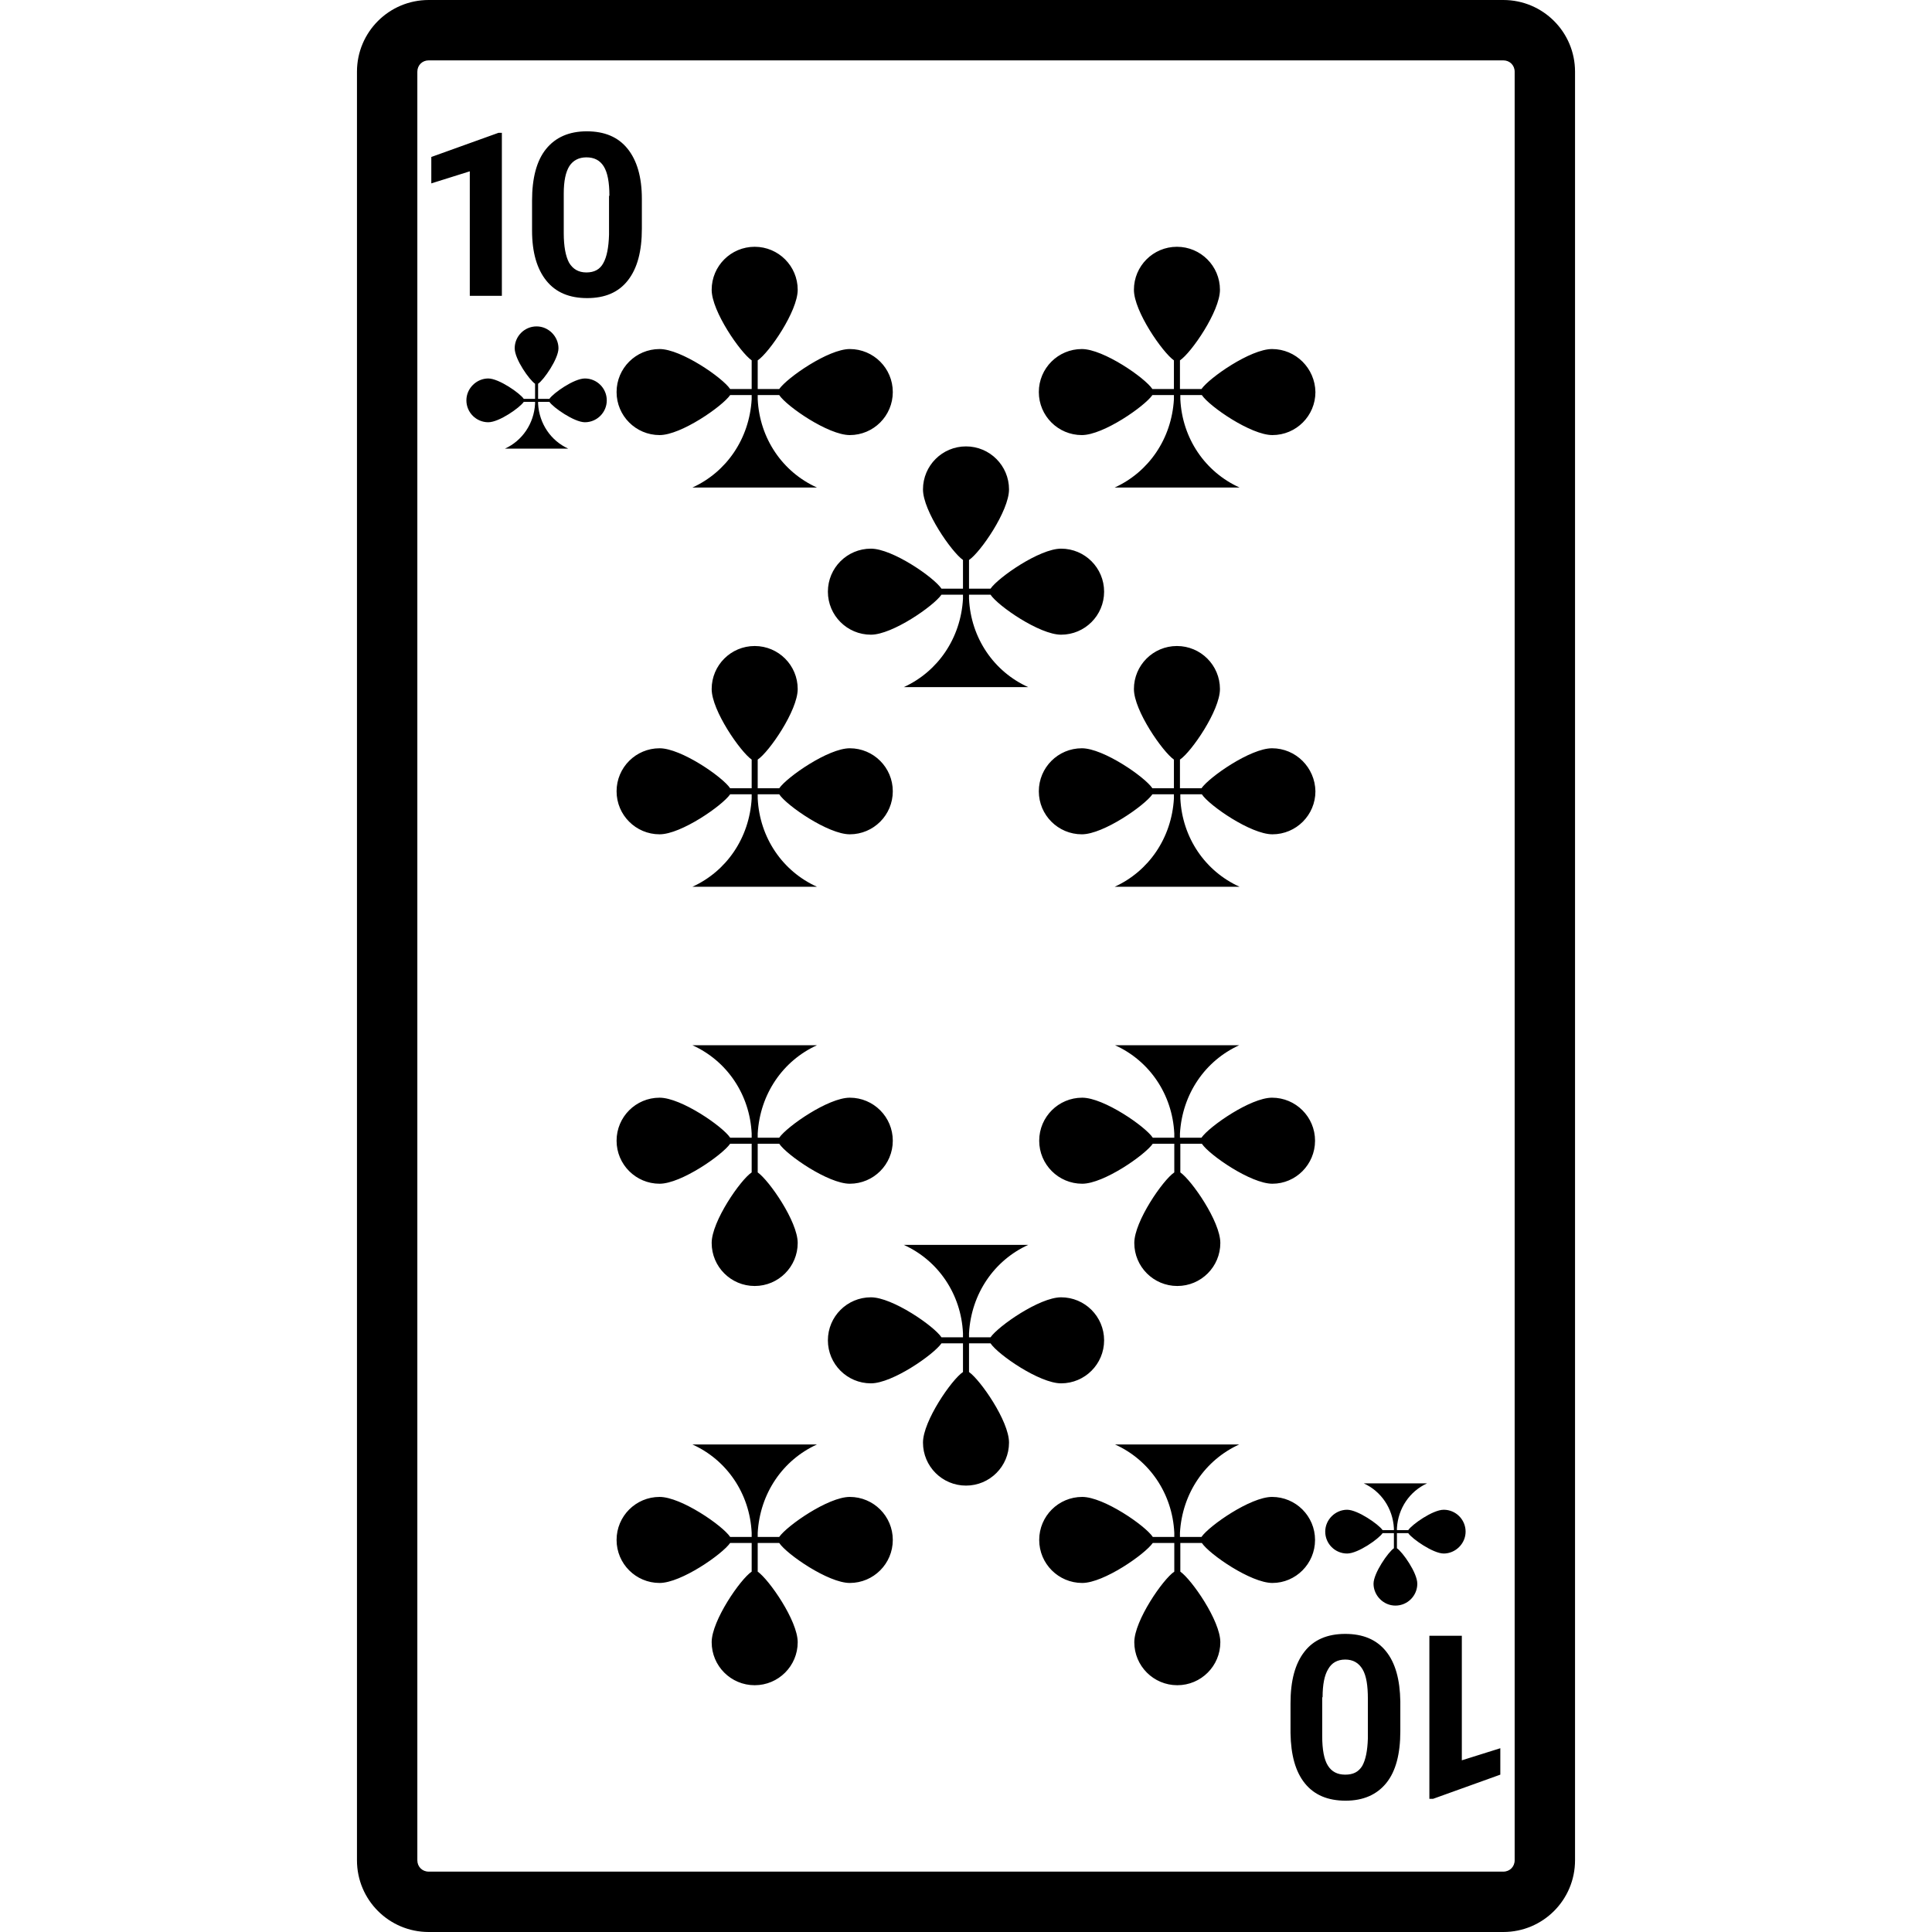
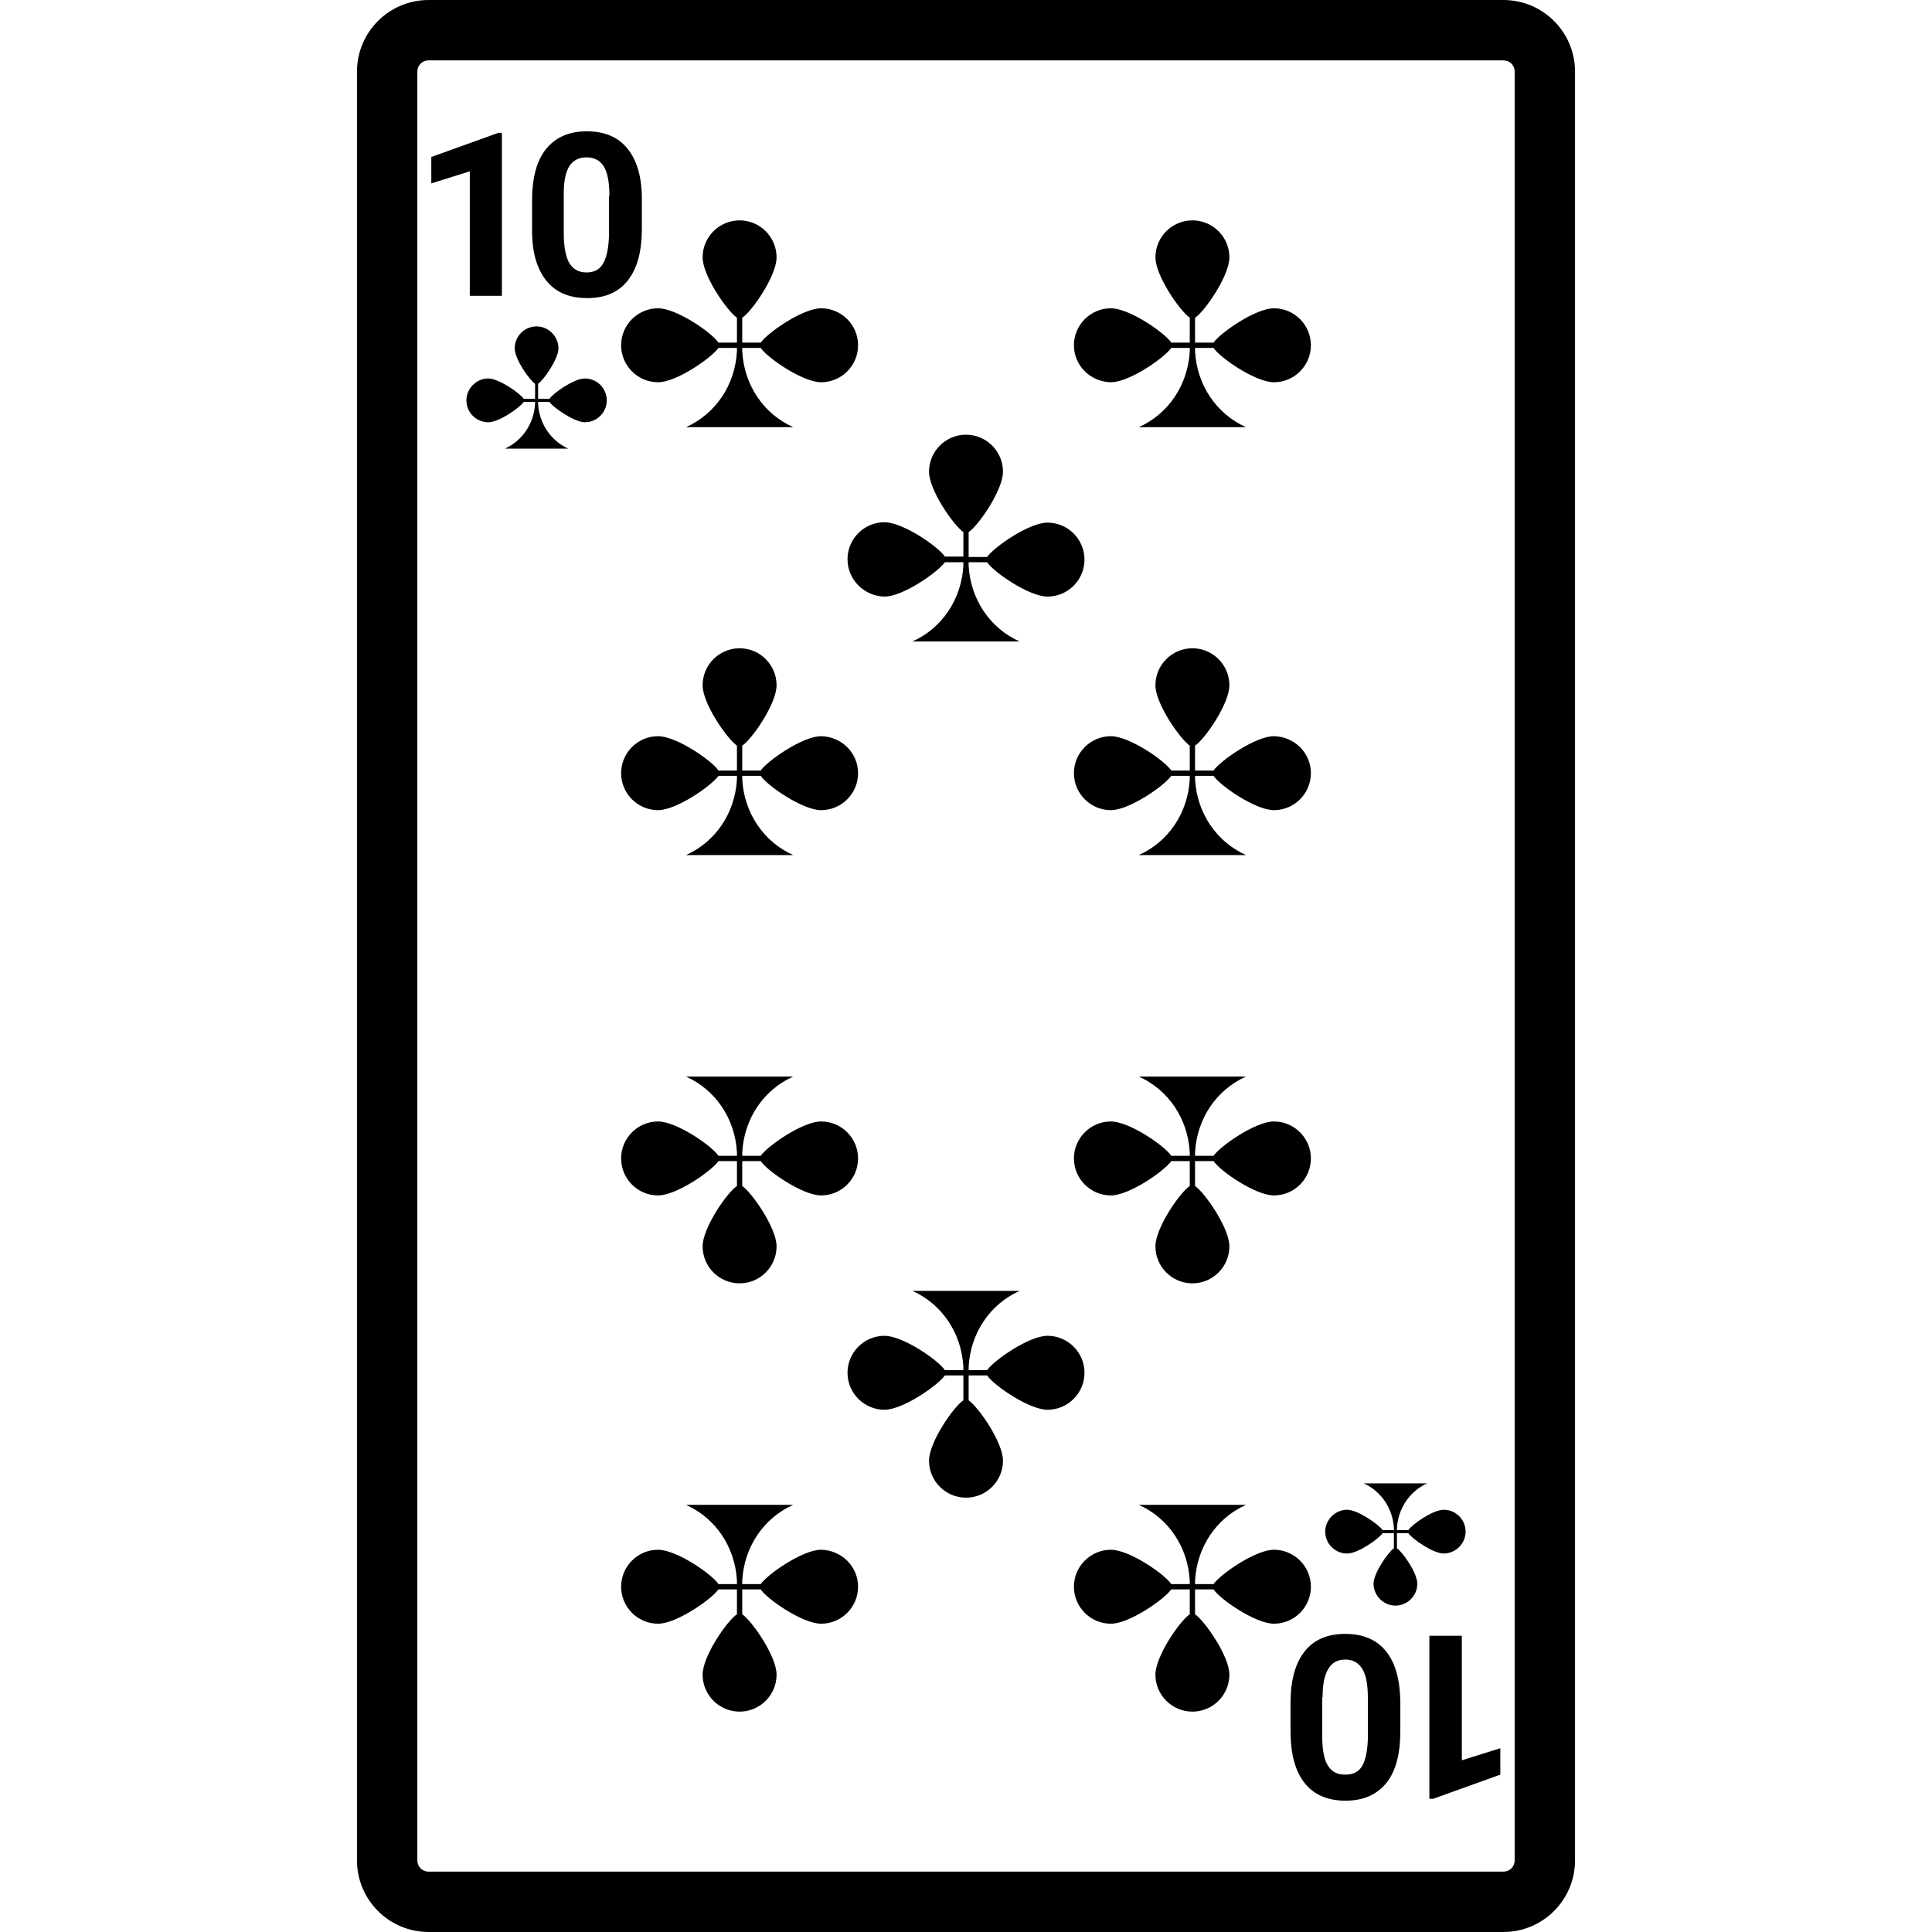
- <svg xmlns="http://www.w3.org/2000/svg" version="1.1" x="0" y="0" viewBox="0 0 512 512" xml:space="preserve">
-   <path d="M200.8 303.1v7.6c3 2.1 10.6 13 10.6 18.7 0 6.3-5.1 11.4-11.4 11.4s-11.4-5.1-11.4-11.4c0-5.7 7.6-16.7 10.6-18.7v-7.6h-5.7c-2.1 3-13 10.6-18.7 10.6-6.3 0-11.4-5.1-11.4-11.4s5.1-11.4 11.4-11.4c5.7 0 16.7 7.6 18.7 10.6h5.7v-1.1c-.5-10.4-6.6-19.3-15.7-23.4h33c-9 4.1-15.1 12.9-15.7 23.4v1.1h5.7c2.1-3 13-10.6 18.7-10.6 6.3 0 11.4 5.1 11.4 11.4s-5.1 11.4-11.4 11.4c-5.7 0-16.7-7.6-18.7-10.6h-5.7zm-3.4-200h-3.9c-2-3-13-10.6-18.7-10.6-6.3 0-11.4 5.1-11.4 11.4 0 6.3 5.1 11.4 11.4 11.4 5.7 0 16.6-7.6 18.7-10.6h5.7v1.1c-.6 10.5-6.7 19.3-15.7 23.4h33c-9.1-4.1-15.2-13-15.7-23.4v-1.1h5.7c2 3 13 10.6 18.7 10.6 6.3 0 11.4-5.1 11.4-11.4 0-6.3-5.1-11.4-11.4-11.4-5.7 0-16.6 7.6-18.7 10.6h-5.7v-7.6c3-2 10.6-13 10.6-18.7 0-6.3-5.1-11.4-11.4-11.4s-11.4 5.1-11.4 11.4c0 5.7 7.6 16.6 10.6 18.7v7.6h-1.8zm0 105.8h-3.9c-2-3-13-10.6-18.7-10.6-6.3 0-11.4 5.1-11.4 11.4s5.1 11.4 11.4 11.4c5.7 0 16.6-7.6 18.7-10.6h5.7v1.1c-.6 10.5-6.7 19.3-15.7 23.4h33c-9.1-4.1-15.2-13-15.7-23.4v-1.1h5.7c2 3 13 10.6 18.7 10.6 6.3 0 11.4-5.1 11.4-11.4 0-6.3-5.1-11.4-11.4-11.4-5.7 0-16.6 7.6-18.7 10.6h-5.7v-7.6c3-2 10.6-13 10.6-18.7 0-6.3-5.1-11.4-11.4-11.4s-11.4 5.1-11.4 11.4c0 5.7 7.6 16.6 10.6 18.7v7.6h-1.8zM144.8 74.4c-2.5-3.1-3.8-7.5-3.8-13.3v-7.9c0-6 1.2-10.6 3.7-13.7 2.5-3.1 6.1-4.7 10.8-4.7s8.3 1.5 10.8 4.6c2.5 3.1 3.8 7.5 3.8 13.3v7.9c0 6-1.2 10.5-3.7 13.7s-6.1 4.7-10.8 4.7c-4.7 0-8.3-1.5-10.8-4.6zm4.6-12.6c0 3.5.5 6.1 1.4 7.8 1 1.7 2.5 2.6 4.6 2.6 2.1 0 3.6-.8 4.5-2.5.9-1.6 1.4-4.1 1.5-7.5V51.9h.1c0-3.6-.5-6.2-1.5-7.8-1-1.6-2.5-2.4-4.6-2.4-2 0-3.5.8-4.5 2.3-1 1.6-1.5 4-1.5 7.3v10.5zm105.8 86.6v7.6h-5.7c-2-3-13-10.6-18.7-10.6-6.3 0-11.4 5.1-11.4 11.4s5.1 11.4 11.4 11.4c5.7 0 16.6-7.6 18.7-10.6h5.7v1.1c-.6 10.5-6.7 19.3-15.7 23.4h33c-9.1-4.1-15.2-13-15.7-23.4v-1.1h5.7c2 3 13 10.6 18.7 10.6 6.3 0 11.4-5.1 11.4-11.4 0-6.3-5.1-11.4-11.4-11.4-5.7 0-16.6 7.6-18.7 10.6h-5.7v-7.6c3-2 10.6-13 10.6-18.7 0-6.3-5.1-11.4-11.4-11.4-6.3 0-11.4 5.1-11.4 11.4 0 5.7 7.6 16.6 10.6 18.7zm31.5-33.1c5.7 0 16.6-7.6 18.7-10.6h5.7v1.1c-.6 10.5-6.7 19.3-15.7 23.4h33.1c-9.1-4.1-15.2-13-15.7-23.4v-1.1h5.7c2 3 13 10.6 18.7 10.6 6.3 0 11.4-5.1 11.4-11.4-.1-6.3-5.2-11.4-11.5-11.4-5.7 0-16.6 7.6-18.7 10.6h-5.7v-7.6c3-2 10.6-13 10.6-18.7 0-6.3-5.1-11.4-11.4-11.4s-11.4 5.1-11.4 11.4c0 5.7 7.6 16.6 10.6 18.7v7.6h-5.7c-2-3-13-10.6-18.7-10.6-6.3 0-11.4 5.1-11.4 11.4 0 6.3 5.1 11.4 11.4 11.4zm27.9 187.8h3.9c2 3 13 10.6 18.7 10.6 6.2 0 11.3-5.1 11.3-11.4s-5.1-11.4-11.4-11.4c-5.7 0-16.6 7.6-18.7 10.6h-5.7v-1.1c.6-10.5 6.7-19.3 15.7-23.4h-32.9c9.1 4.1 15.2 13 15.7 23.4v1.1h-5.7c-2-3-13-10.6-18.7-10.6-6.3 0-11.4 5.1-11.4 11.4s5.1 11.4 11.4 11.4c5.7 0 16.6-7.6 18.7-10.6h5.7v7.6c-3 2-10.6 13-10.6 18.7 0 6.3 5.1 11.4 11.4 11.4s11.4-5.1 11.4-11.4c0-5.7-7.6-16.6-10.6-18.7v-7.6h1.8zm22.5-104.8c-5.7 0-16.6 7.6-18.7 10.6h-5.7v-7.6c3-2 10.6-13 10.6-18.7 0-6.3-5.1-11.4-11.4-11.4s-11.4 5.1-11.4 11.4c0 5.7 7.6 16.6 10.6 18.7v7.6h-5.7c-2-3-13-10.6-18.7-10.6-6.3 0-11.4 5.1-11.4 11.4s5.1 11.4 11.4 11.4c5.7 0 16.6-7.6 18.7-10.6h5.7v1.1c-.6 10.5-6.7 19.3-15.7 23.4h33.1c-9.1-4.1-15.2-13-15.7-23.4v-1.1h5.7c2 3 13 10.6 18.7 10.6 6.3 0 11.4-5.1 11.4-11.4-.1-6.3-5.2-11.4-11.5-11.4zm33.1 212v-4h3c1 1.5 6.6 5.4 9.4 5.4 3.1 0 5.8-2.6 5.8-5.8s-2.6-5.8-5.8-5.8c-2.9 0-8.4 3.9-9.4 5.4h-3v-.5c.3-5.3 3.4-9.8 8-11.9h-16.8c4.6 2.1 7.7 6.6 8 11.9v.5h-3c-1-1.5-6.6-5.4-9.4-5.4-3.1 0-5.8 2.6-5.8 5.8 0 3.2 2.6 5.8 5.8 5.8 2.9 0 8.4-3.9 9.4-5.4h3v4c-1.5 1-5.4 6.6-5.4 9.4 0 3.1 2.6 5.8 5.8 5.8 3.2 0 5.8-2.6 5.8-5.8 0-2.9-3.9-8.4-5.4-9.4zm-55.6-1.4h3.9c2 3 13 10.6 18.7 10.6 6.2 0 11.3-5.1 11.3-11.4s-5.1-11.4-11.4-11.4c-5.7 0-16.6 7.6-18.7 10.6h-5.7v-1.1c.6-10.5 6.7-19.3 15.7-23.4h-32.9c9.1 4.1 15.2 13 15.7 23.4v1.1h-5.7c-2-3-13-10.6-18.7-10.6-6.3 0-11.4 5.1-11.4 11.4s5.1 11.4 11.4 11.4c5.7 0 16.6-7.6 18.7-10.6h5.7v7.6c-3 2-10.6 13-10.6 18.7 0 6.3 5.1 11.4 11.4 11.4s11.4-5.1 11.4-11.4c0-5.7-7.6-16.6-10.6-18.7v-7.6h1.8zM124.5 78.4h8.5V35.2h-.9l-17.8 6.4v7l10.2-3.2v33zM417.4 19v474c0 10.5-8.5 19-19 19H113.6c-10.5 0-19-8.5-19-19V19c0-10.5 8.5-19 19-19h284.8c10.5 0 19 8.5 19 19zm-16 0c0-1.7-1.3-3-3-3H113.6c-1.7 0-3 1.3-3 3v474c0 1.7 1.3 3 3 3h284.8c1.7 0 3-1.3 3-3V19zm-14 414.5h-8.6v43.2h1l17.8-6.4v-7l-10.2 3.2v-33zm-20.1 4.1c2.5 3.1 3.7 7.5 3.8 13.3v7.9c0 6-1.2 10.6-3.7 13.7-2.5 3.1-6.1 4.7-10.8 4.7-4.7 0-8.3-1.5-10.8-4.6s-3.7-7.5-3.8-13.3v-7.9c0-6 1.2-10.5 3.7-13.7 2.4-3.1 6-4.7 10.8-4.7 4.7 0 8.3 1.5 10.8 4.6zm-4.8 12.6c0-3.5-.4-6.1-1.4-7.8s-2.5-2.6-4.6-2.6c-2.1 0-3.6.9-4.5 2.5-1 1.6-1.5 4.1-1.5 7.5h-.1v10.3c0 3.6.5 6.2 1.5 7.8 1 1.6 2.5 2.4 4.6 2.4 2.1 0 3.5-.7 4.5-2.3.9-1.6 1.4-4 1.5-7.3v-10.5zM155 100.3c-2.9 0-8.4 3.9-9.4 5.4h-3v-4c1.5-1 5.4-6.6 5.4-9.4 0-3.1-2.6-5.8-5.8-5.8s-5.8 2.6-5.8 5.8c0 2.9 3.9 8.4 5.4 9.4v4h-3c-1-1.5-6.6-5.4-9.4-5.4-3.1 0-5.8 2.6-5.8 5.8 0 3.2 2.6 5.8 5.8 5.8 2.9 0 8.4-3.9 9.4-5.4h3v.5c-.3 5.3-3.4 9.8-8 11.9h16.8c-4.6-2.1-7.7-6.6-8-11.9v-.5h3c1 1.5 6.6 5.4 9.4 5.4 3.2 0 5.8-2.6 5.8-5.8 0-3.2-2.6-5.8-5.8-5.8zm101.8 263.3V356h5.7c2 3 13 10.6 18.7 10.6 6.3 0 11.4-5.1 11.4-11.4s-5.1-11.4-11.4-11.4c-5.7 0-16.6 7.6-18.7 10.6h-5.7v-1.1c.6-10.5 6.7-19.3 15.7-23.4h-33c9.1 4.1 15.2 13 15.7 23.4v1.1h-5.7c-2-3-13-10.6-18.7-10.6-6.3 0-11.4 5.1-11.4 11.4s5.1 11.4 11.4 11.4c5.7 0 16.6-7.6 18.7-10.6h5.7v7.6c-3 2-10.6 13-10.6 18.7 0 6.3 5.1 11.4 11.4 11.4s11.4-5.1 11.4-11.4c0-5.7-7.6-16.6-10.6-18.7zm-31.6 33.1c-5.7 0-16.6 7.6-18.7 10.6h-5.7v-1.1c.6-10.5 6.7-19.3 15.7-23.4h-33c9.1 4.1 15.2 13 15.7 23.4v1.1h-5.7c-2-3-13-10.6-18.7-10.6-6.3 0-11.4 5.1-11.4 11.4s5.1 11.4 11.4 11.4c5.7 0 16.6-7.6 18.7-10.6h5.7v7.6c-3 2-10.6 13-10.6 18.7 0 6.3 5.1 11.4 11.4 11.4s11.4-5.1 11.4-11.4c0-5.7-7.6-16.6-10.6-18.7v-7.6h5.7c2 3 13 10.6 18.7 10.6 6.3 0 11.4-5.1 11.4-11.4s-5.1-11.4-11.4-11.4z" />
+ <svg xmlns="http://www.w3.org/2000/svg" viewBox="0 0 512 512" style="enable-background:new 0 0 512 512" xml:space="preserve">
+   <path d="M155.6 79c4.7 0 8.3-1.5 10.8-4.7s3.7-7.7 3.7-13.7v-7.9c0-5.8-1.3-10.2-3.8-13.3-2.5-3.1-6.1-4.6-10.8-4.6s-8.3 1.6-10.8 4.7-3.7 7.7-3.7 13.7v7.9c0 5.8 1.3 10.2 3.8 13.3 2.5 3.1 6.1 4.6 10.8 4.6zm-6.2-27.7c0-3.3.5-5.7 1.5-7.3 1-1.5 2.5-2.3 4.5-2.3 2.1 0 3.6.8 4.6 2.4 1 1.6 1.5 4.2 1.5 7.8h-.1v10.3c-.1 3.4-.6 5.9-1.5 7.5-.9 1.7-2.4 2.5-4.5 2.5s-3.6-.9-4.6-2.6c-.9-1.7-1.4-4.3-1.4-7.8V51.3zm-24.9-5.9-10.2 3.2v-7l17.8-6.4h.9v43.2h-8.5v-33zm262.9 421.1 10.2-3.2v7l-17.8 6.4h-1v-43.2h8.6v33zM398.4 0H113.6c-10.5 0-19 8.5-19 19v474c0 10.5 8.5 19 19 19h284.8c10.5 0 19-8.5 19-19V19c0-10.5-8.5-19-19-19zm3 493c0 1.7-1.3 3-3 3H113.6c-1.7 0-3-1.3-3-3V19c0-1.7 1.3-3 3-3h284.8c1.7 0 3 1.3 3 3v474zm-44.9-60c-4.8 0-8.4 1.6-10.8 4.7-2.5 3.2-3.7 7.7-3.7 13.7v7.9c.1 5.8 1.3 10.2 3.8 13.3 2.5 3.1 6.1 4.6 10.8 4.6 4.7 0 8.3-1.6 10.8-4.7s3.7-7.7 3.7-13.7v-7.9c-.1-5.8-1.3-10.2-3.8-13.3-2.5-3.1-6.1-4.6-10.8-4.6zm6 27.7c-.1 3.3-.6 5.7-1.5 7.3-1 1.6-2.4 2.3-4.5 2.3s-3.6-.8-4.6-2.4-1.5-4.2-1.5-7.8v-10.3h.1c0-3.4.5-5.9 1.5-7.5.9-1.6 2.4-2.5 4.5-2.5s3.6.9 4.6 2.6c1 1.7 1.4 4.3 1.4 7.8v10.5zm13.1-41c0 3.2-2.6 5.8-5.8 5.8s-5.8-2.7-5.8-5.8c0-2.8 3.9-8.4 5.4-9.4v-4h-3c-1 1.5-6.5 5.4-9.4 5.4-3.2 0-5.8-2.6-5.8-5.8s2.7-5.8 5.8-5.8c2.8 0 8.4 3.9 9.4 5.4h3v-.5c-.3-5.3-3.4-9.8-8-11.9h16.8c-4.6 2.1-7.7 6.6-8 11.9v.5h3c1-1.5 6.5-5.4 9.4-5.4 3.2 0 5.8 2.6 5.8 5.8 0 3.2-2.7 5.8-5.8 5.8-2.8 0-8.4-3.9-9.4-5.4h-3v4c1.5 1 5.4 6.5 5.4 9.4zM160.8 106.1c0 3.2-2.6 5.8-5.8 5.8-2.8 0-8.4-3.9-9.4-5.4h-3v.5c.3 5.3 3.4 9.8 8 11.9h-16.8c4.6-2.1 7.7-6.6 8-11.9v-.5h-3c-1 1.5-6.5 5.4-9.4 5.4-3.2 0-5.8-2.6-5.8-5.8 0-3.2 2.7-5.8 5.8-5.8 2.8 0 8.4 3.9 9.4 5.4h3v-4c-1.5-1-5.4-6.5-5.4-9.4 0-3.2 2.6-5.8 5.8-5.8s5.8 2.7 5.8 5.8c0 2.8-3.9 8.4-5.4 9.4v4h3c1-1.5 6.5-5.4 9.4-5.4 3.2 0 5.8 2.6 5.8 5.8zm63.8 42.1c0-5.4 4.4-9.8 9.8-9.8 4.9 0 14.3 6.5 16 9.1h4.9V141c-2.6-1.8-9.1-11.1-9.1-16 0-5.4 4.4-9.8 9.8-9.8s9.8 4.4 9.8 9.8c0 4.9-6.5 14.3-9.1 16v6.6h4.9c1.8-2.6 11.1-9.1 16-9.1 5.4 0 9.8 4.4 9.8 9.8s-4.4 9.8-9.8 9.8c-4.9 0-14.3-6.5-16-9.1h-4.9v.9c.5 9 5.7 16.6 13.5 20.1h-28.4c7.8-3.5 13-11.1 13.5-20.1v-.9h-4.9c-1.8 2.6-11.1 9.1-16 9.1-5.4-.1-9.8-4.5-9.8-9.9zm60-56.7c0-5.4 4.4-9.8 9.8-9.8 4.9 0 14.3 6.5 16 9.1h4.9v-6.6c-2.6-1.8-9.1-11.1-9.1-16 0-5.4 4.4-9.8 9.8-9.8s9.8 4.4 9.8 9.8c0 4.9-6.5 14.3-9.1 16v6.6h4.9c1.8-2.6 11.1-9.1 16-9.1 5.4 0 9.8 4.4 9.8 9.8s-4.4 9.8-9.8 9.8c-4.9 0-14.3-6.5-16-9.1h-4.9v.9c.5 9 5.7 16.6 13.5 20.1h-28.4c7.8-3.5 13-11.1 13.5-20.1v-.9h-4.9c-1.8 2.6-11.1 9.1-16 9.1-5.4-.1-9.8-4.4-9.8-9.8zm62.8 113.4c0 5.4-4.4 9.8-9.8 9.8-4.9 0-14.3-6.5-16-9.1h-4.9v.9c.5 9 5.7 16.6 13.5 20.1h-28.4c7.8-3.5 13-11.1 13.5-20.1v-.9h-4.9c-1.8 2.6-11.1 9.1-16 9.1-5.4 0-9.8-4.4-9.8-9.8s4.4-9.8 9.8-9.8c4.9 0 14.3 6.5 16 9.1h4.9v-6.6c-2.6-1.8-9.1-11.1-9.1-16 0-5.4 4.4-9.8 9.8-9.8s9.8 4.4 9.8 9.8c0 4.9-6.5 14.3-9.1 16v6.6h4.9c1.8-2.6 11.1-9.1 16-9.1 5.4.1 9.8 4.4 9.8 9.8zM196.7 307.7v6.6c2.6 1.8 9.1 11.1 9.1 16 0 5.4-4.4 9.8-9.8 9.8s-9.8-4.4-9.8-9.8c0-4.9 6.5-14.3 9.1-16v-6.6h-4.9c-1.8 2.6-11.1 9.1-16 9.1-5.4 0-9.8-4.4-9.8-9.8s4.4-9.8 9.8-9.8c4.9 0 14.3 6.5 16 9.1h4.9v-.9c-.5-9-5.7-16.6-13.5-20.1h28.4c-7.8 3.5-13 11.1-13.5 20.1v.9h4.9c1.8-2.6 11.1-9.1 16-9.1 5.4 0 9.8 4.4 9.8 9.8s-4.4 9.8-9.8 9.8c-4.9 0-14.3-6.5-16-9.1h-4.9zm120 0v6.6c2.6 1.8 9.1 11.1 9.1 16 0 5.4-4.4 9.8-9.8 9.8s-9.8-4.4-9.8-9.8c0-4.9 6.5-14.3 9.1-16v-6.6h-4.9c-1.8 2.6-11.1 9.1-16 9.1-5.4 0-9.8-4.4-9.8-9.8s4.4-9.8 9.8-9.8c4.9 0 14.3 6.5 16 9.1h4.9v-.9c-.5-9-5.7-16.6-13.5-20.1h28.4c-7.8 3.5-13 11.1-13.5 20.1v.9h4.9c1.8-2.6 11.1-9.1 16-9.1 5.4 0 9.8 4.4 9.8 9.8s-4.4 9.8-9.8 9.8c-4.9 0-14.3-6.5-16-9.1h-4.9zm0 113.5v6.6c2.6 1.8 9.1 11.1 9.1 16 0 5.4-4.4 9.8-9.8 9.8s-9.8-4.4-9.8-9.8c0-4.9 6.5-14.3 9.1-16v-6.6h-4.9c-1.8 2.6-11.1 9.1-16 9.1-5.4 0-9.8-4.4-9.8-9.8s4.4-9.8 9.8-9.8c4.9 0 14.3 6.5 16 9.1h4.9v-.9c-.5-9-5.7-16.6-13.5-20.1h28.4c-7.8 3.5-13 11.1-13.5 20.1v.9h4.9c1.8-2.6 11.1-9.1 16-9.1 5.4 0 9.8 4.4 9.8 9.8s-4.4 9.8-9.8 9.8c-4.9 0-14.3-6.5-16-9.1h-4.9zm-29.3-57.4c0 5.4-4.4 9.8-9.8 9.8-4.9 0-14.3-6.5-16-9.1h-4.9v6.6c2.6 1.8 9.1 11.1 9.1 16 0 5.4-4.4 9.8-9.8 9.8s-9.8-4.4-9.8-9.8c0-4.9 6.5-14.3 9.1-16v-6.6h-4.9c-1.8 2.6-11.1 9.1-16 9.1-5.4 0-9.8-4.4-9.8-9.8s4.4-9.8 9.8-9.8c4.9 0 14.3 6.5 16 9.1h4.9v-.9c-.5-9-5.7-16.6-13.5-20.1h28.4c-7.8 3.5-13 11.1-13.5 20.1v.9h4.9c1.8-2.6 11.1-9.1 16-9.1 5.4 0 9.8 4.4 9.8 9.8zm-92.1-273v-6.6c-2.6-1.8-9.1-11.1-9.1-16 0-5.4 4.4-9.8 9.8-9.8s9.8 4.4 9.8 9.8c0 4.9-6.5 14.3-9.1 16v6.6h4.9c1.8-2.6 11.1-9.1 16-9.1 5.4 0 9.8 4.4 9.8 9.8s-4.4 9.8-9.8 9.8c-4.9 0-14.3-6.5-16-9.1h-4.9v.9c.5 9 5.7 16.6 13.5 20.1h-28.4c7.8-3.5 13-11.1 13.5-20.1v-.9h-4.9c-1.8 2.6-11.1 9.1-16 9.1-5.4 0-9.8-4.4-9.8-9.8s4.4-9.8 9.8-9.8c4.9 0 14.3 6.5 16 9.1h4.9zm32.1 329.7c0 5.4-4.4 9.8-9.8 9.8-4.9 0-14.3-6.5-16-9.1h-4.9v6.6c2.6 1.8 9.1 11.1 9.1 16 0 5.4-4.4 9.8-9.8 9.8s-9.8-4.4-9.8-9.8c0-4.9 6.5-14.3 9.1-16v-6.6h-4.9c-1.8 2.6-11.1 9.1-16 9.1-5.4 0-9.8-4.4-9.8-9.8s4.4-9.8 9.8-9.8c4.9 0 14.3 6.5 16 9.1h4.9v-.9c-.5-9-5.7-16.6-13.5-20.1h28.4c-7.8 3.5-13 11.1-13.5 20.1v.9h4.9c1.8-2.6 11.1-9.1 16-9.1 5.4.1 9.8 4.4 9.8 9.8zm0-215.6c0 5.4-4.4 9.8-9.8 9.8-4.9 0-14.3-6.5-16-9.1h-4.9v.9c.5 9 5.7 16.6 13.5 20.1h-28.4c7.8-3.5 13-11.1 13.5-20.1v-.9h-4.9c-1.8 2.6-11.1 9.1-16 9.1-5.4 0-9.8-4.4-9.8-9.8s4.4-9.8 9.8-9.8c4.9 0 14.3 6.5 16 9.1h4.9v-6.6c-2.6-1.8-9.1-11.1-9.1-16 0-5.4 4.4-9.8 9.8-9.8s9.8 4.4 9.8 9.8c0 4.9-6.5 14.3-9.1 16v6.6h4.9c1.8-2.6 11.1-9.1 16-9.1 5.4.1 9.8 4.4 9.8 9.8z" />
</svg>
